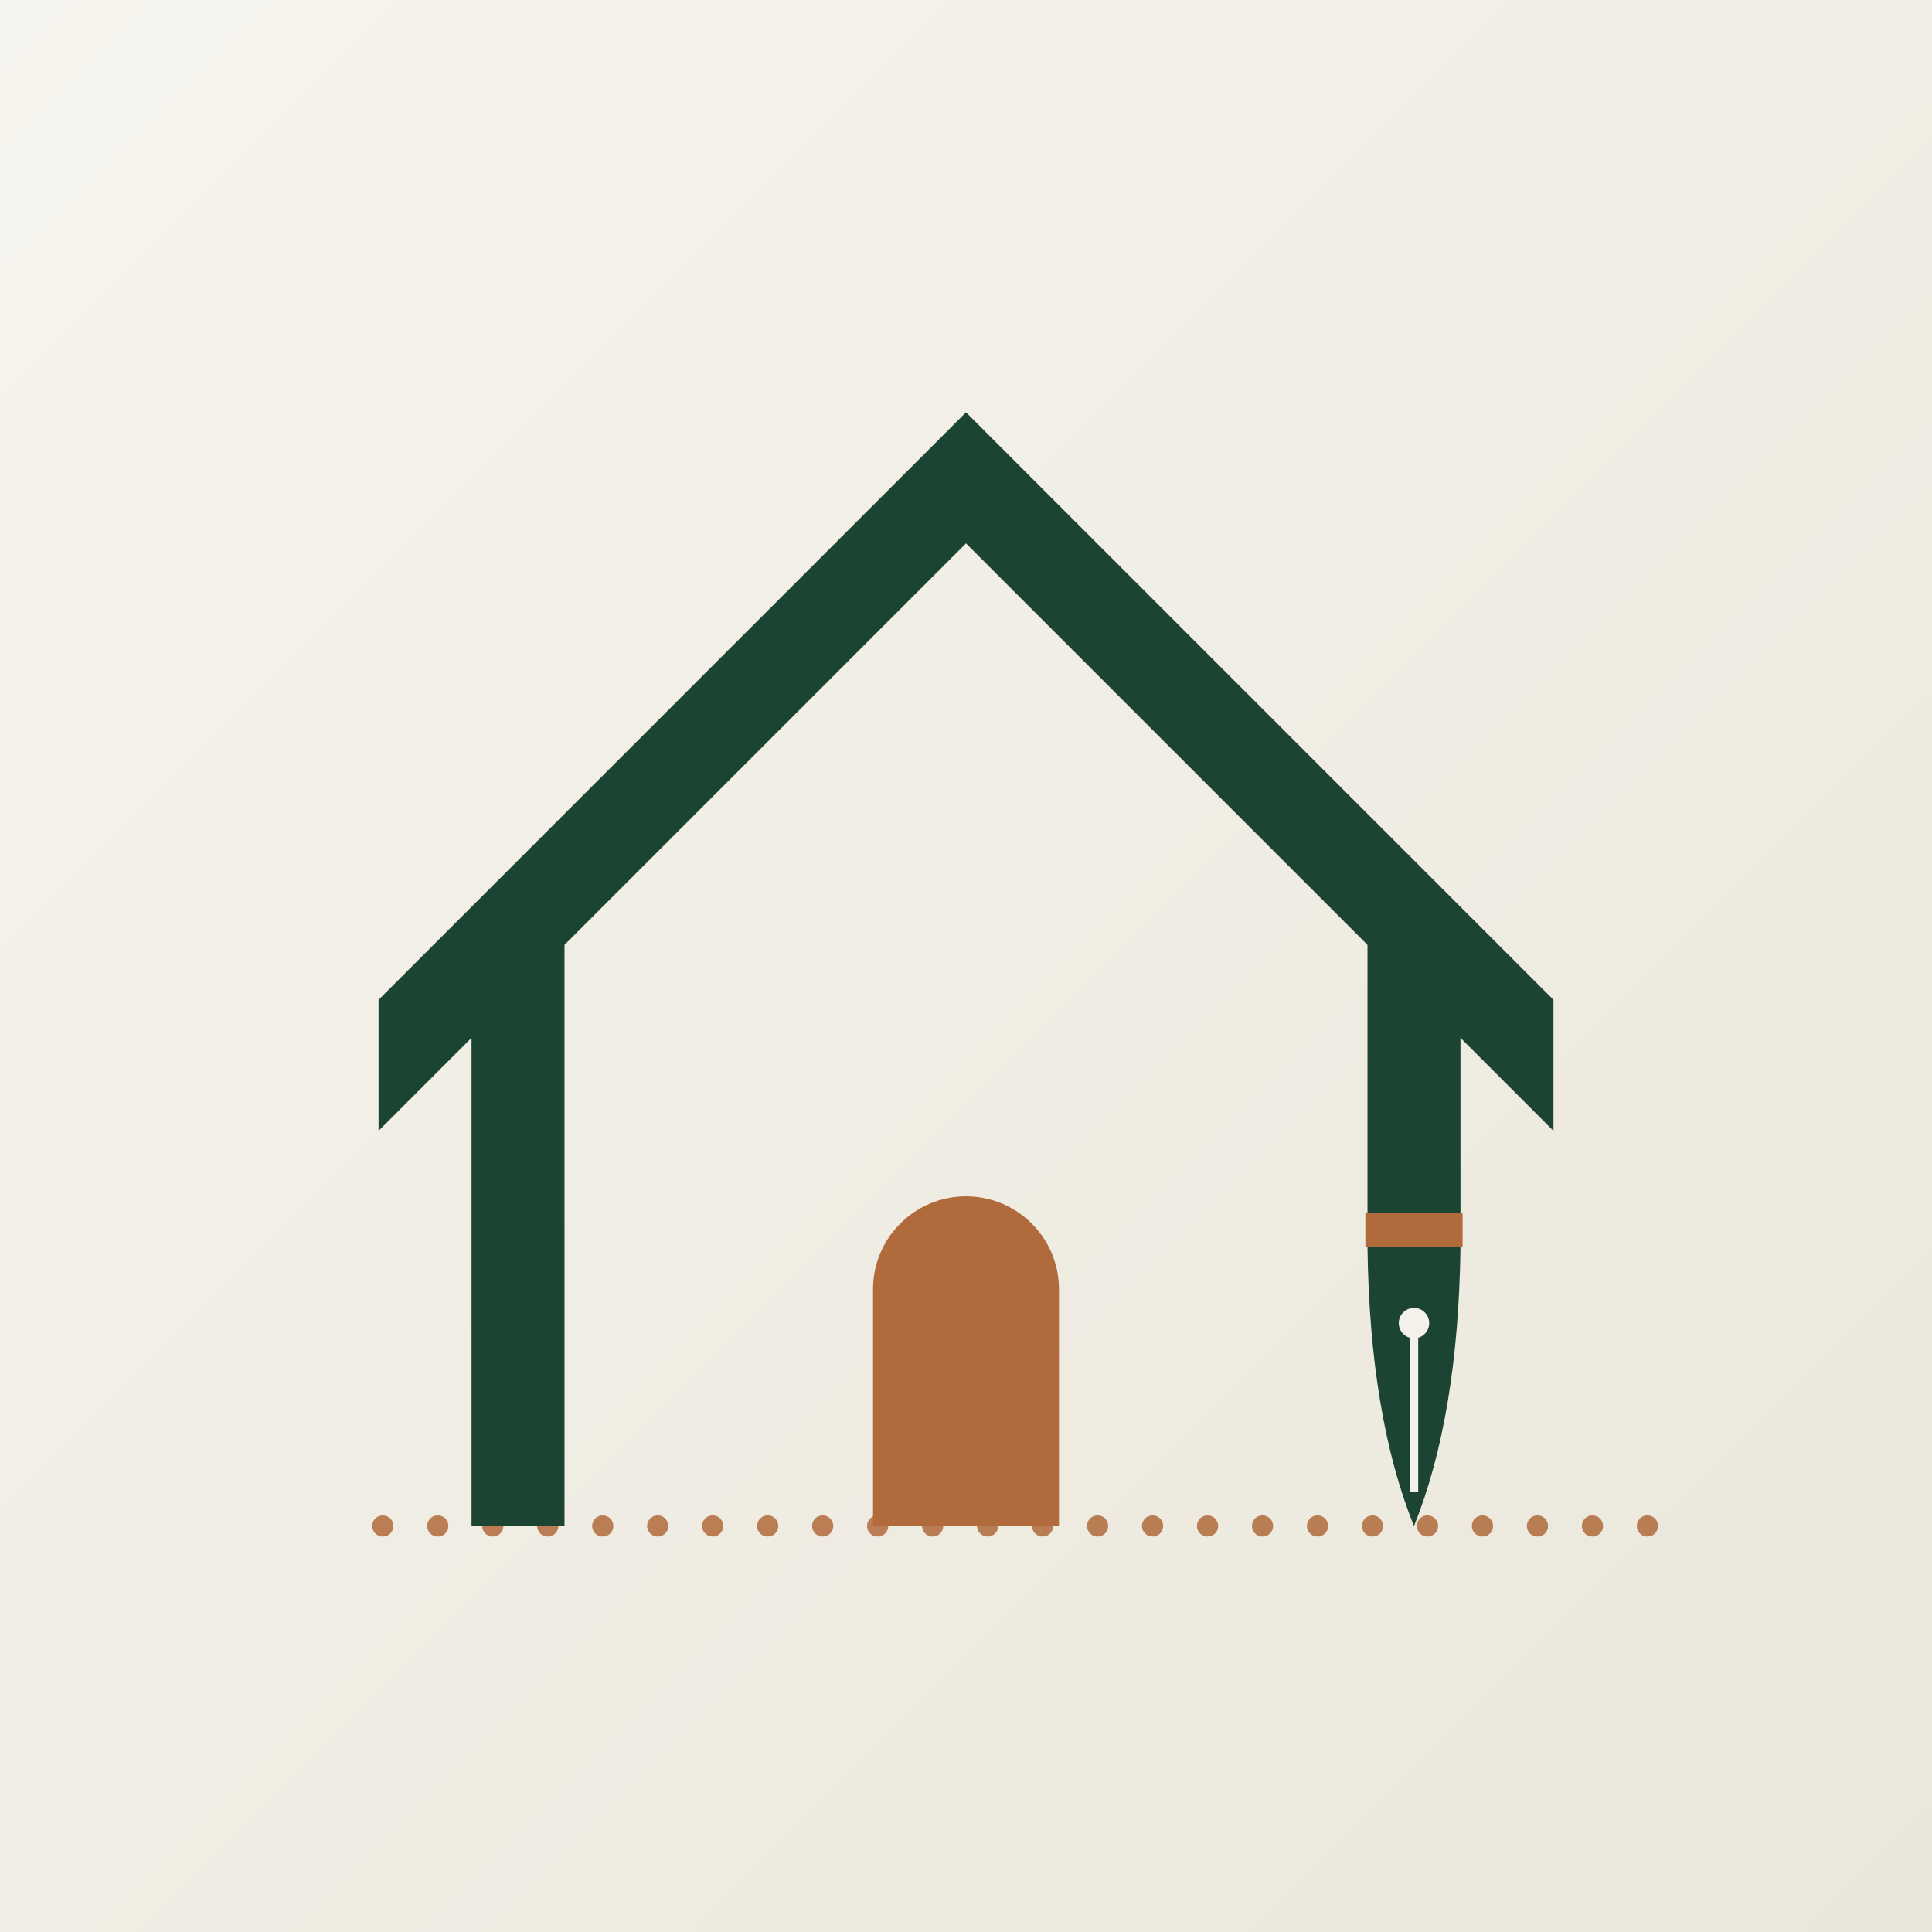
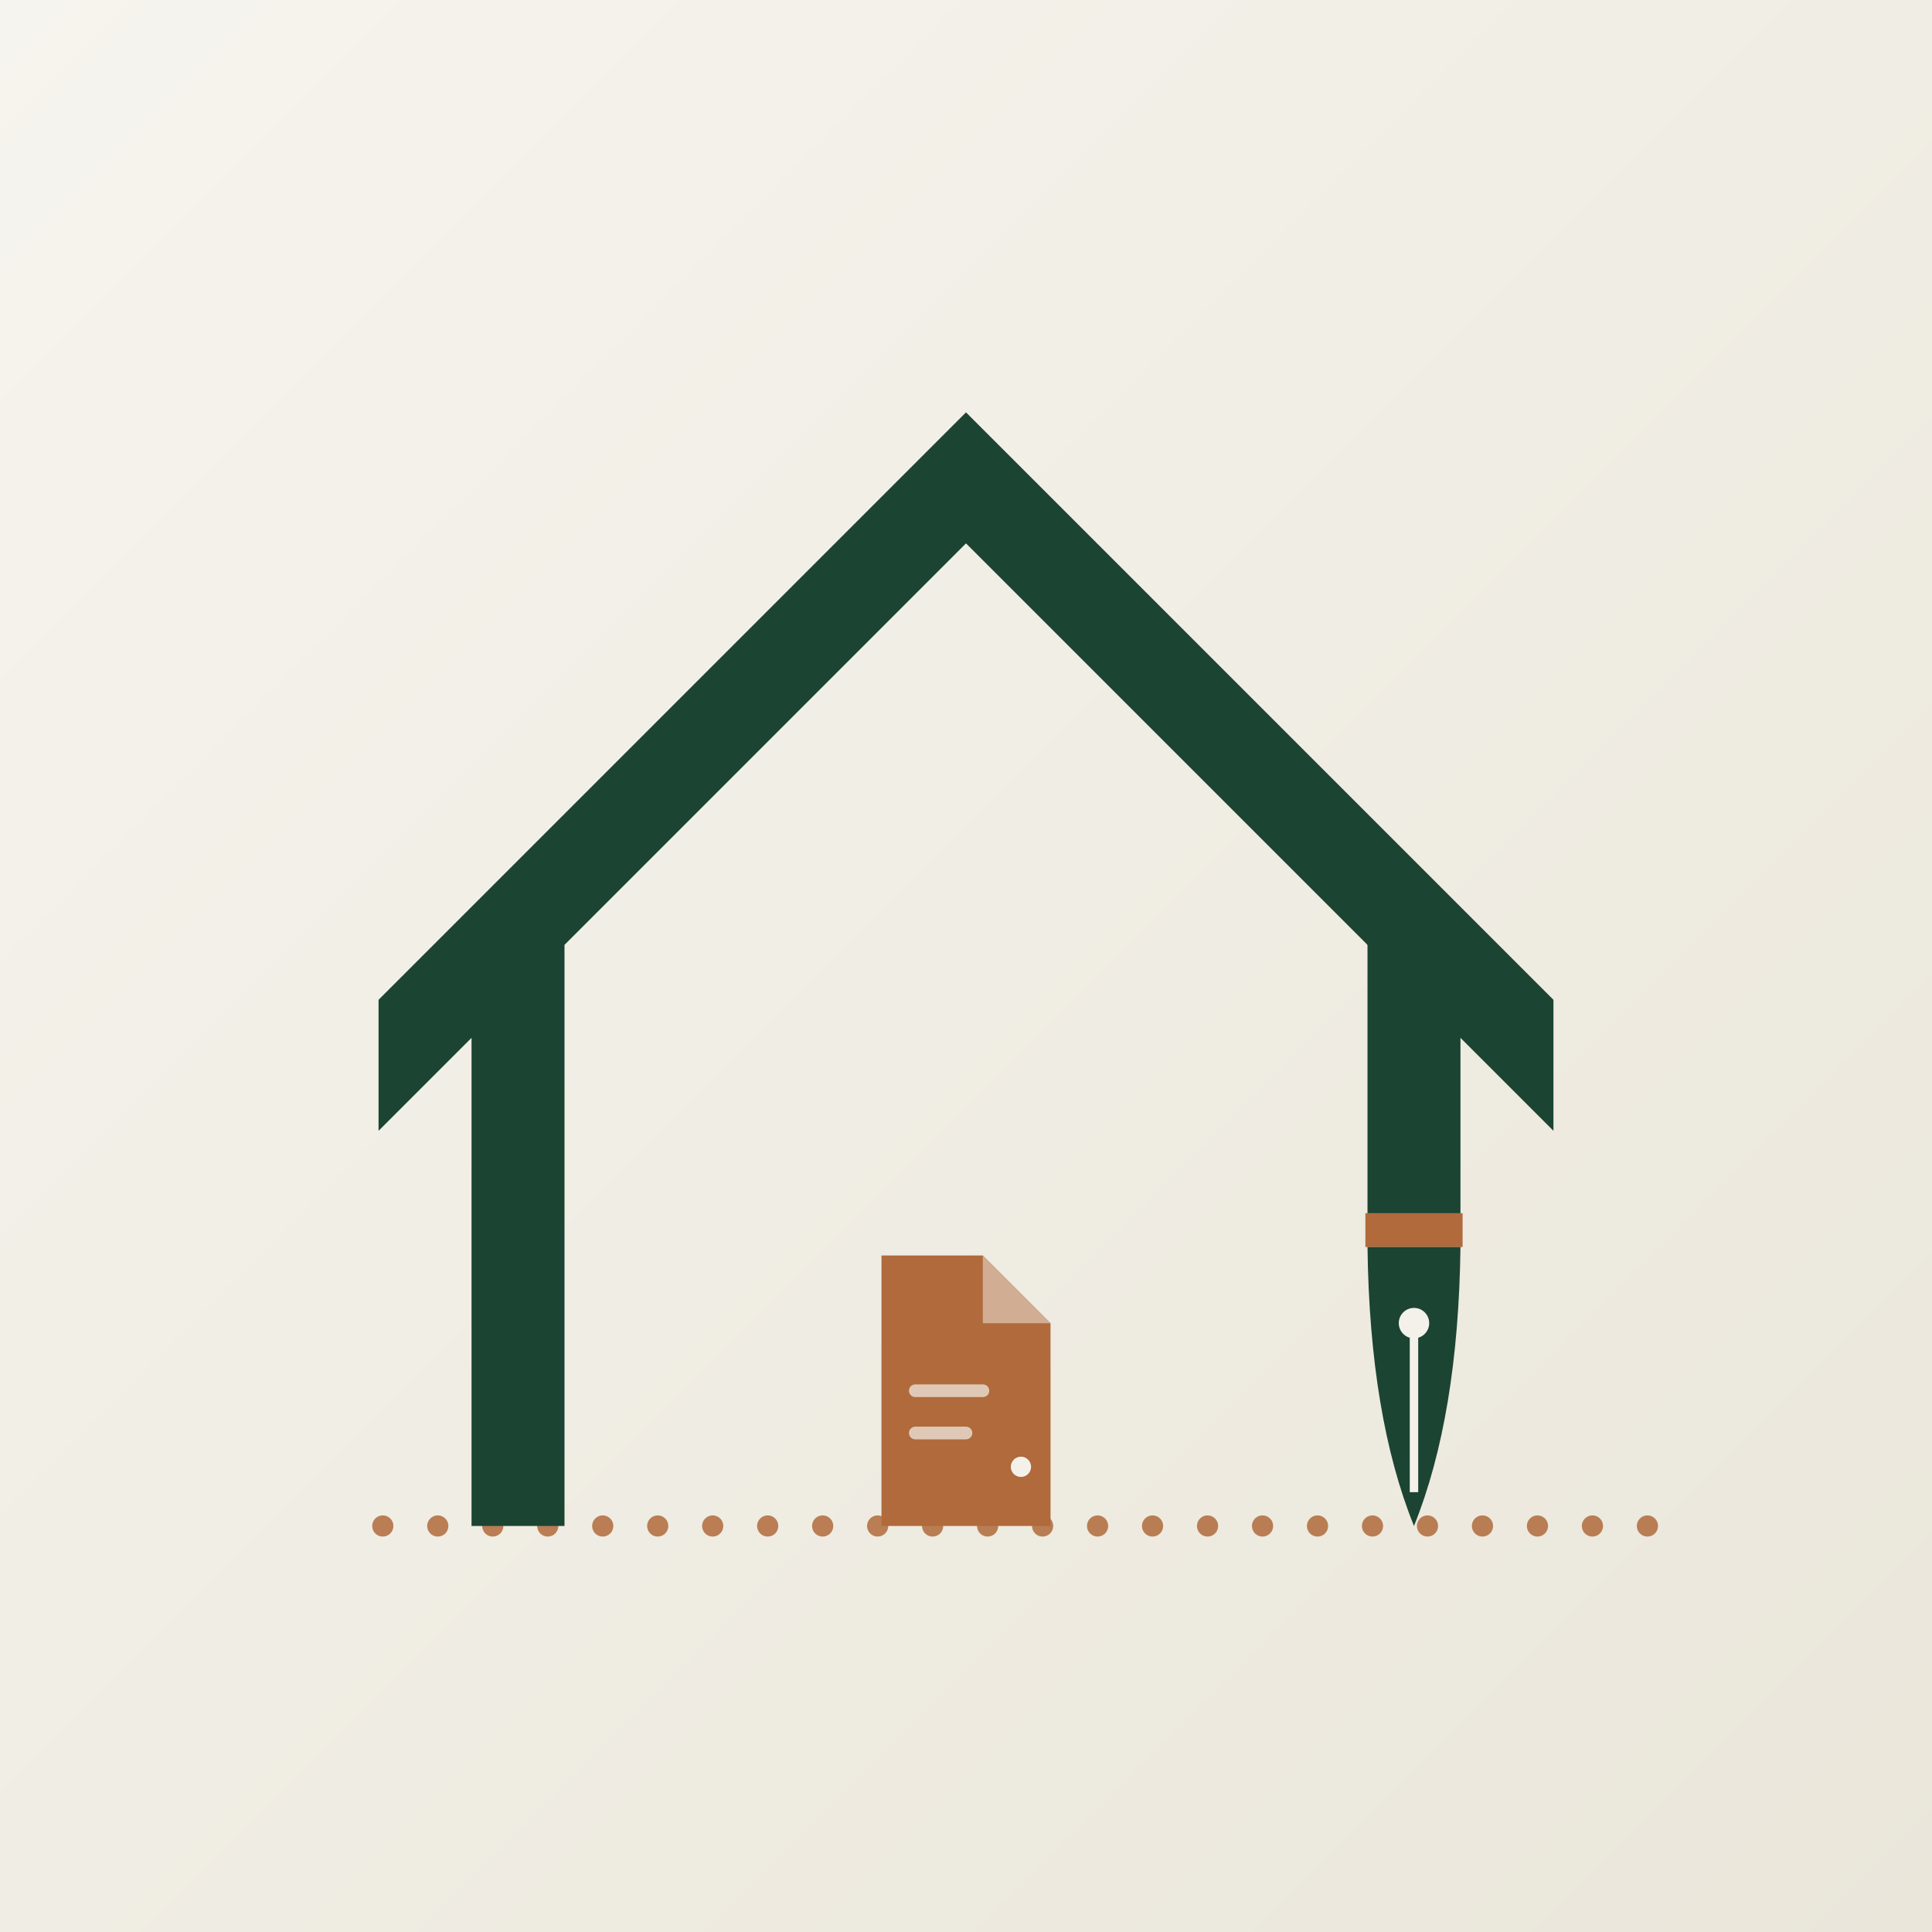
<svg xmlns="http://www.w3.org/2000/svg" viewBox="0 0 512 512" width="512" height="512">
  <defs>
    <linearGradient id="t" x1="0" y1="0" x2="1" y2="1">
      <stop offset="0" stop-color="#F6F4EE" />
      <stop offset="1" stop-color="#EAE6DA" />
    </linearGradient>
  </defs>
  <rect width="512" height="512" fill="url(#t)" />
  <g transform="translate(256 256) scale(1.12) translate(-256 -259.5)">
    <path d="M118 392H424" fill="none" stroke="#B06A3B" stroke-width="5" stroke-linecap="round" stroke-dasharray="0.01 13" opacity="0.85" />
    <path d="M117 267.5L256 128.5L395 267.5V298.5L256 159.5L117 298.5Z M139 250H161V392H139Z" fill="#1C4432" />
-     <path d="M234 392V336a22 22 0 0 1 44 0v56z" fill="#B06A3B" />
+     <path d="M236 392V328H260L276 344V392Z" fill="#B06A3B" />
+     <path d="M260 328V344H276Z" fill="#F3F1EA" />
+     <path d="M260 328L276 344H260Z" fill="#B06A3B" opacity=".5" />
+     <path d="M244 360h16M244 370h12" stroke="#F3F1EA" stroke-width="3" stroke-linecap="round" opacity=".7" />
+     <circle cx="269" cy="378" r="2.4" fill="#F3F1EA" />
    <path d="M351 250H373V318H351Z" fill="#1C4432" />
    <rect x="350.5" y="318" width="23" height="8" fill="#B06A3B" />
    <path d="M351 326H373Q372.5 366 362 392Q351.5 366 351 326Z" fill="#1C4432" />
    <circle cx="362" cy="344" r="3.6" fill="#F3F1EA" />
    <rect x="361" y="344" width="2" height="40" fill="#F3F1EA" />
  </g>
</svg>
